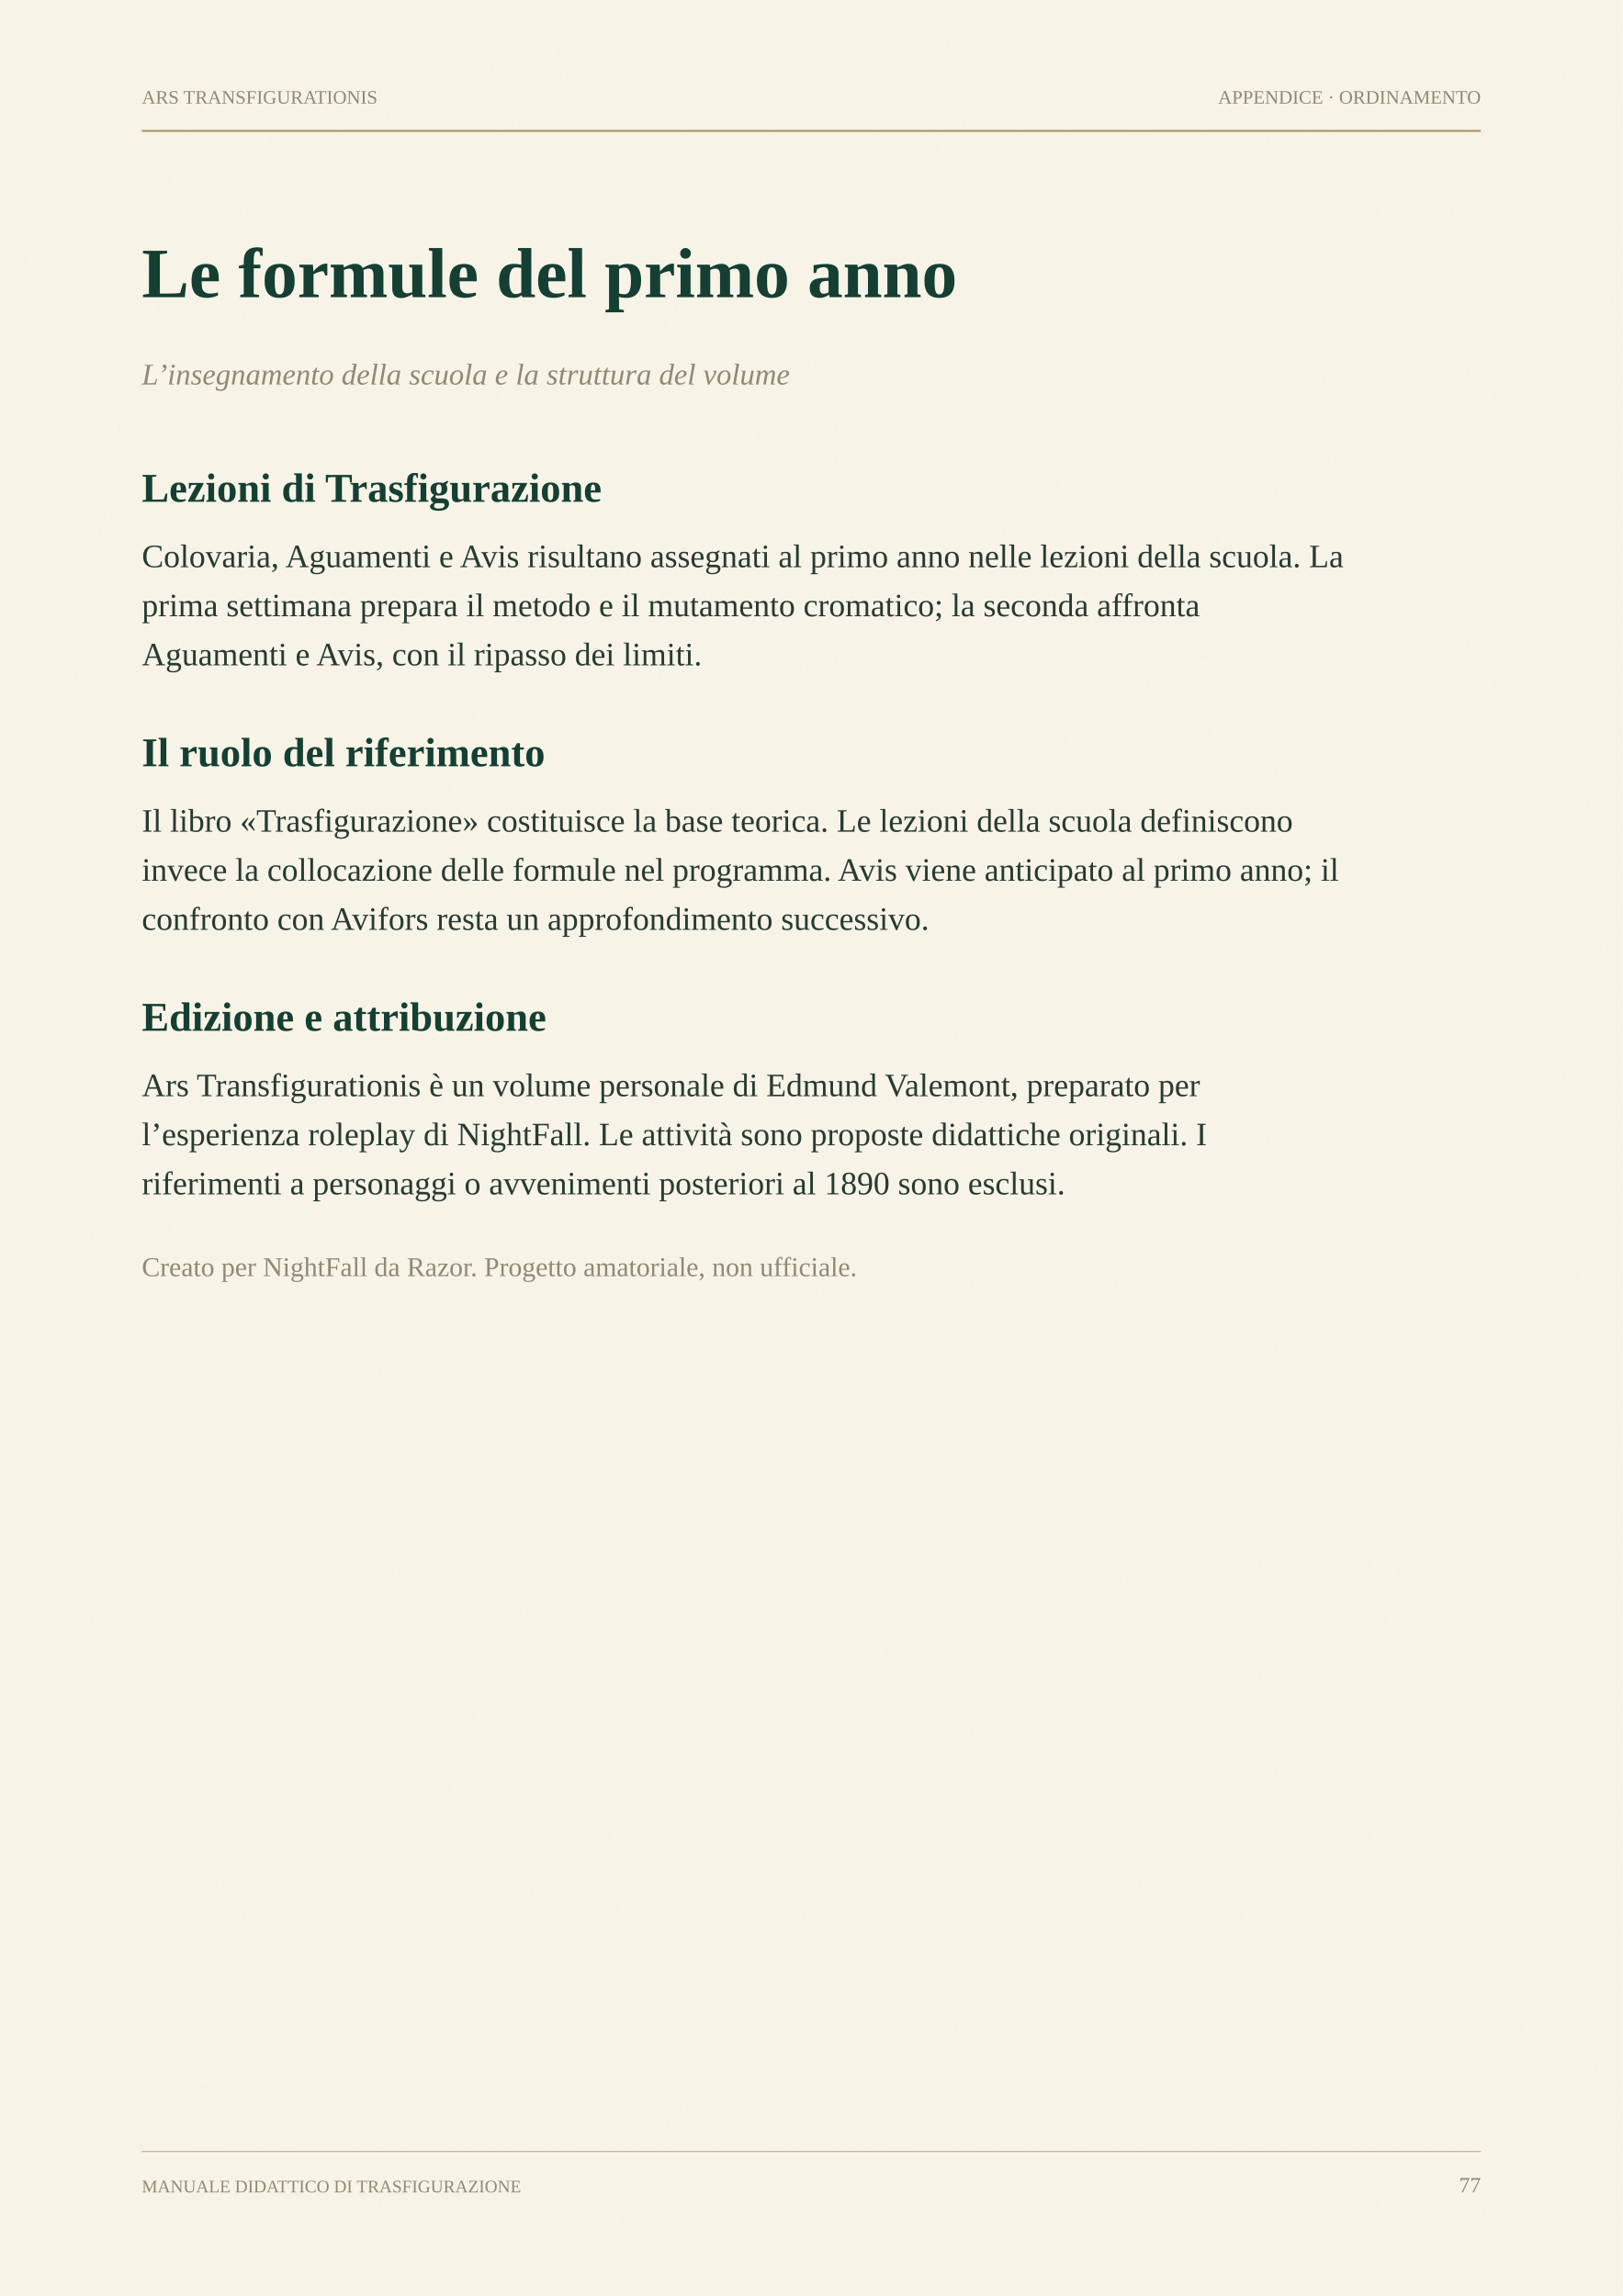
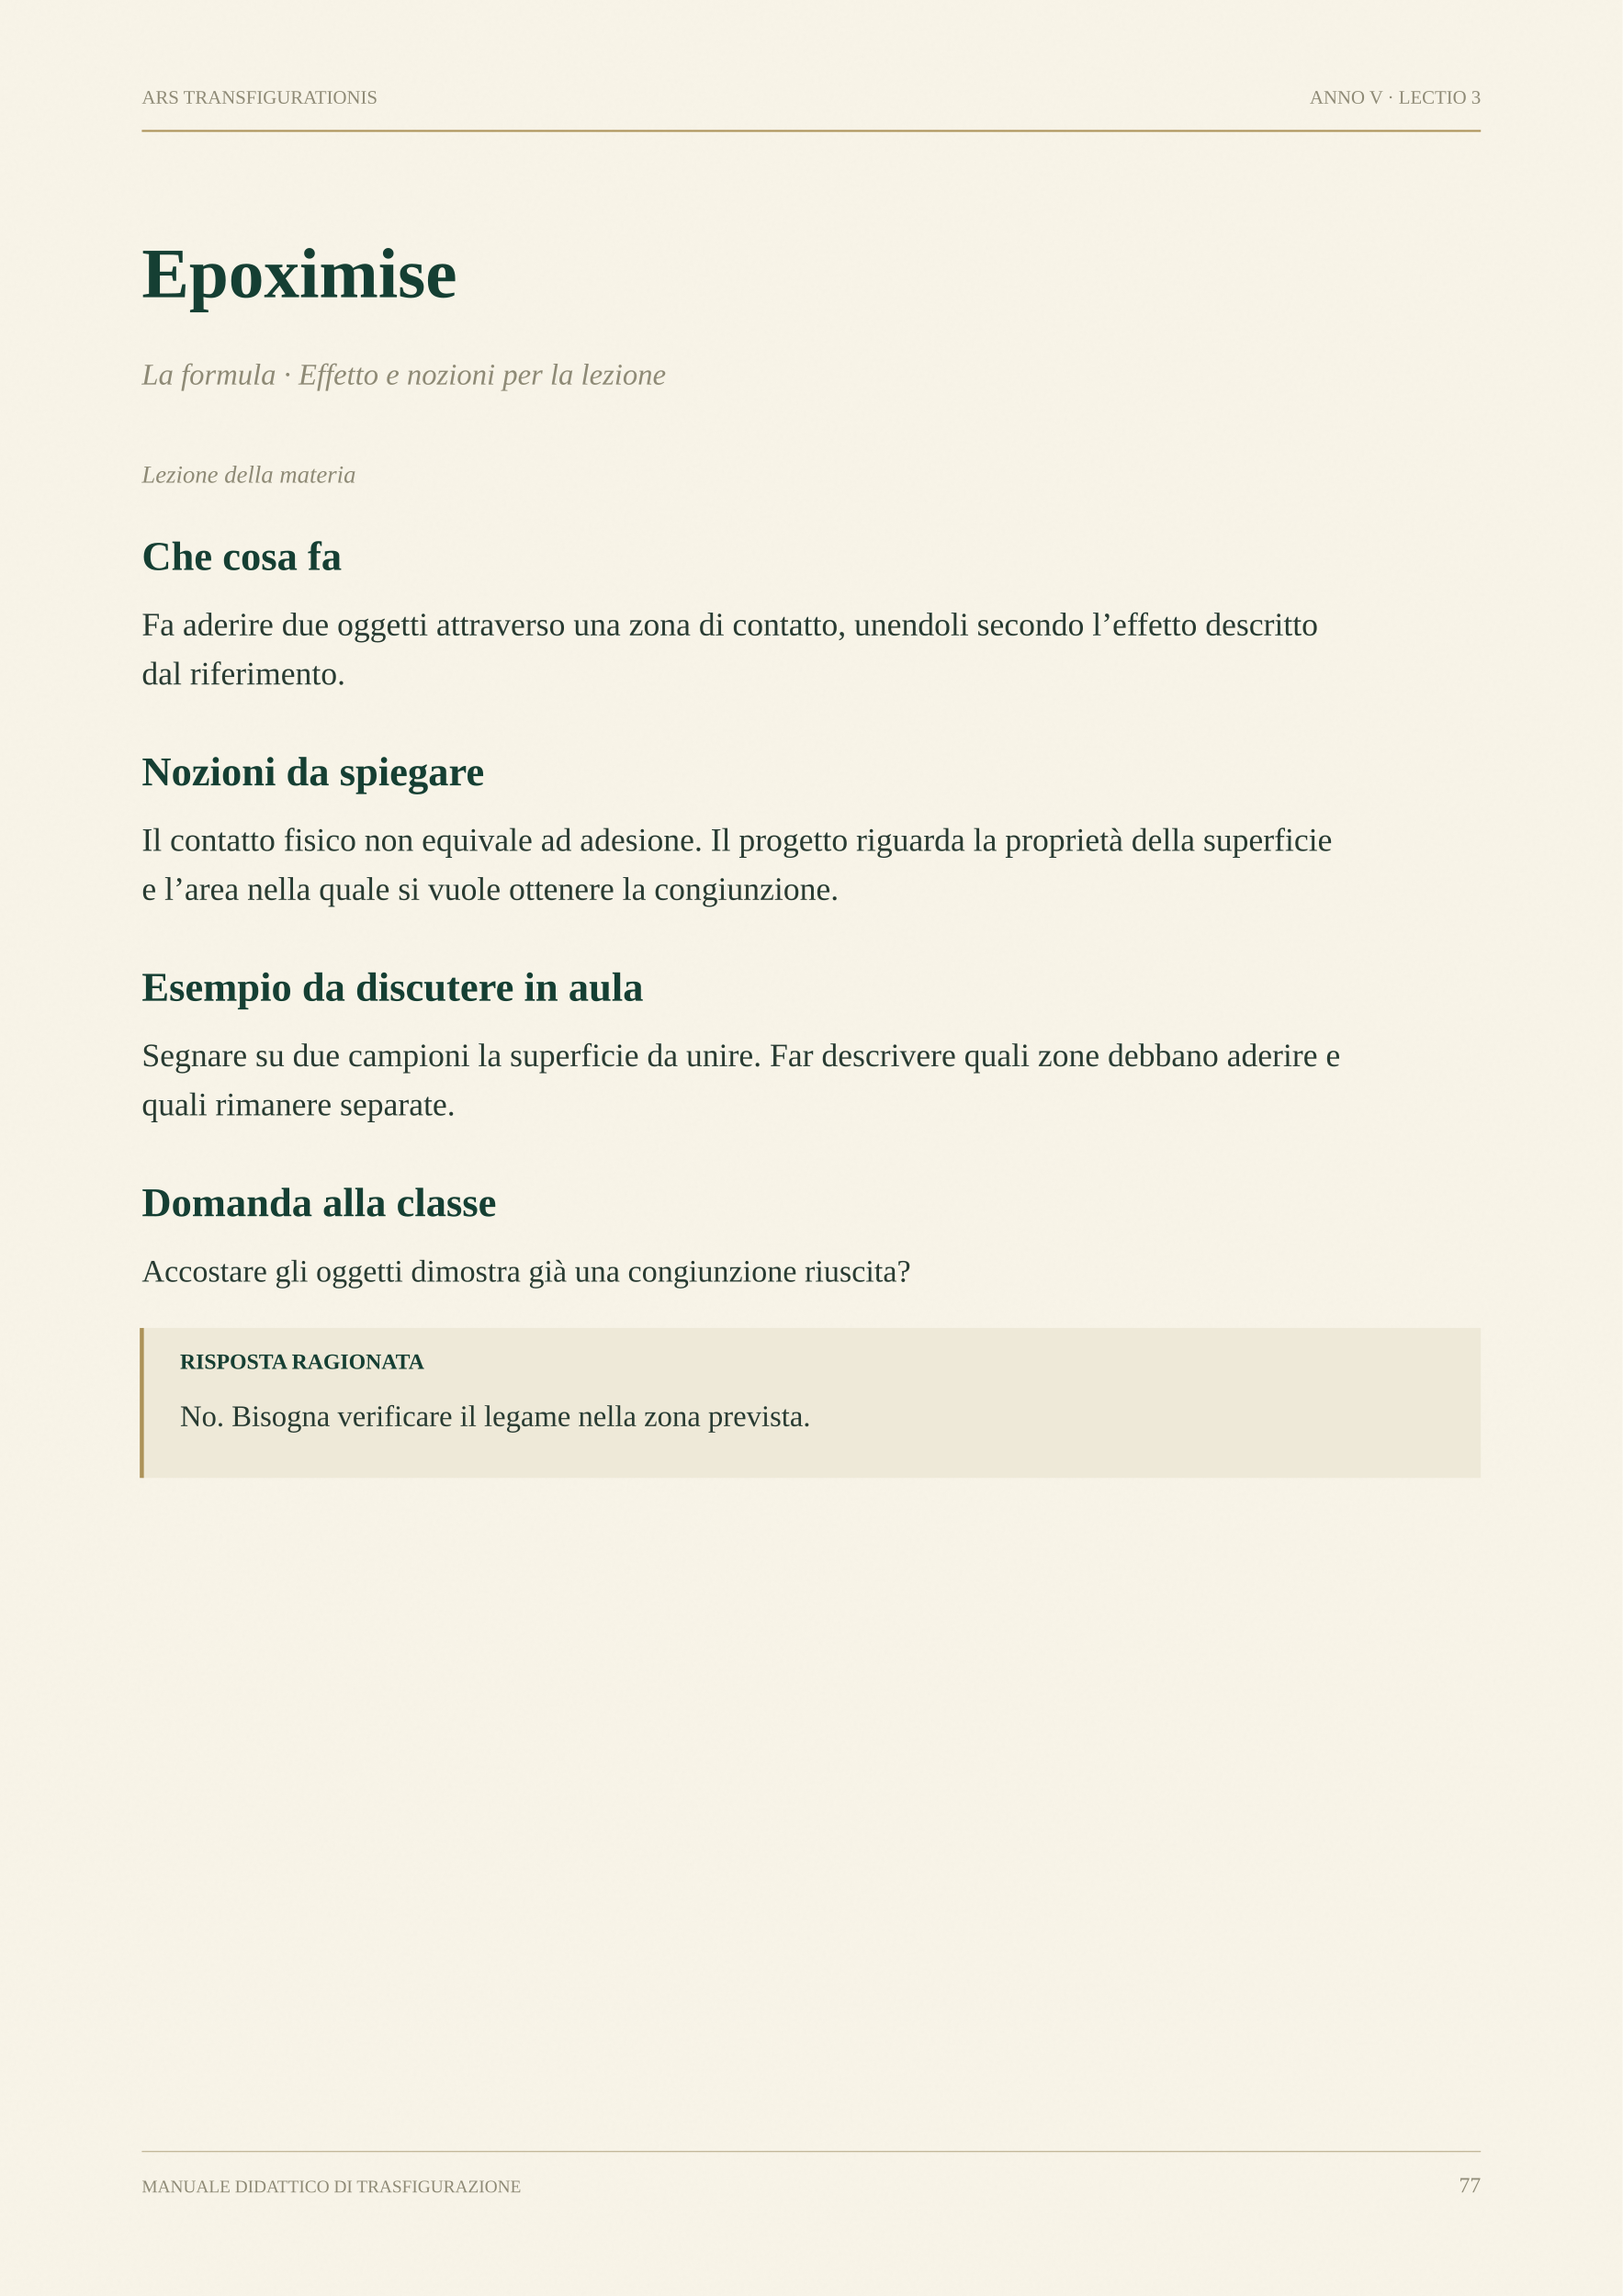
<svg xmlns="http://www.w3.org/2000/svg" width="595" height="842" viewBox="0 0 595 842">
  <defs>
    <filter id="grain">
      <feTurbulence type="fractalNoise" baseFrequency=".7" numOctaves="3" stitchTiles="stitch" />
      <feColorMatrix type="saturate" values="0" />
    </filter>
    <pattern id="paper" width="595" height="842" patternUnits="userSpaceOnUse">
      <rect width="595" height="842" filter="url(#grain)" opacity=".17" />
    </pattern>
    <linearGradient id="leather">
      <stop stop-color="#072a22" />
      <stop offset=".12" stop-color="#19483b" />
      <stop offset=".6" stop-color="#103c30" />
      <stop offset="1" stop-color="#05261e" />
    </linearGradient>
  </defs>
  <rect width="595" height="842" fill="#f8f4e8" />
  <rect width="595" height="842" fill="url(#paper)" opacity=".17" />
  <text x="52" y="38" font-family="Georgia, Times New Roman, serif" font-size="7" fill="#8e8a76">ARS TRANSFIGURATIONIS</text>
-   <text x="543" y="38" font-family="Georgia, Times New Roman, serif" font-size="7" fill="#8e8a76" text-anchor="end">APPENDICE · ORDINAMENTO</text>
+   <text x="543" y="38" font-family="Georgia, Times New Roman, serif" font-size="7" fill="#8e8a76" text-anchor="end">ANNO V · LECTIO 3</text>
  <path d="M52 48H543" stroke="#ac9258" stroke-width=".7" />
-   <text x="52" y="109" font-family="Georgia, Times New Roman, serif" font-size="26" fill="#153f33" font-weight="bold">Le formule del primo anno</text>
-   <text x="52" y="141" font-family="Georgia, Times New Roman, serif" font-size="11" fill="#8e8a76" font-style="italic">L’insegnamento della scuola e la struttura del volume</text>
-   <text x="52" y="184" font-family="Georgia, Times New Roman, serif" font-size="15" fill="#153f33" font-weight="bold">Lezioni di Trasfigurazione</text>
-   <text x="52" y="208" font-family="Georgia, Times New Roman, serif" font-size="12" fill="#283b32">Colovaria, Aguamenti e Avis risultano assegnati al primo anno nelle lezioni della scuola. La</text>
-   <text x="52" y="226" font-family="Georgia, Times New Roman, serif" font-size="12" fill="#283b32">prima settimana prepara il metodo e il mutamento cromatico; la seconda affronta</text>
-   <text x="52" y="244" font-family="Georgia, Times New Roman, serif" font-size="12" fill="#283b32">Aguamenti e Avis, con il ripasso dei limiti.</text>
-   <text x="52" y="281" font-family="Georgia, Times New Roman, serif" font-size="15" fill="#153f33" font-weight="bold">Il ruolo del riferimento</text>
-   <text x="52" y="305" font-family="Georgia, Times New Roman, serif" font-size="12" fill="#283b32">Il libro «Trasfigurazione» costituisce la base teorica. Le lezioni della scuola definiscono</text>
-   <text x="52" y="323" font-family="Georgia, Times New Roman, serif" font-size="12" fill="#283b32">invece la collocazione delle formule nel programma. Avis viene anticipato al primo anno; il</text>
-   <text x="52" y="341" font-family="Georgia, Times New Roman, serif" font-size="12" fill="#283b32">confronto con Avifors resta un approfondimento successivo.</text>
-   <text x="52" y="378" font-family="Georgia, Times New Roman, serif" font-size="15" fill="#153f33" font-weight="bold">Edizione e attribuzione</text>
-   <text x="52" y="402" font-family="Georgia, Times New Roman, serif" font-size="12" fill="#283b32">Ars Transfigurationis è un volume personale di Edmund Valemont, preparato per</text>
-   <text x="52" y="420" font-family="Georgia, Times New Roman, serif" font-size="12" fill="#283b32">l’esperienza roleplay di NightFall. Le attività sono proposte didattiche originali. I</text>
-   <text x="52" y="438" font-family="Georgia, Times New Roman, serif" font-size="12" fill="#283b32">riferimenti a personaggi o avvenimenti posteriori al 1890 sono esclusi.</text>
-   <text x="52" y="468" font-family="Georgia, Times New Roman, serif" font-size="10" fill="#8e8a76">Creato per NightFall da Razor. Progetto amatoriale, non ufficiale.</text>
+   <text x="52" y="109" font-family="Georgia, Times New Roman, serif" font-size="26" fill="#153f33" font-weight="bold">Epoximise</text>
+   <text x="52" y="141" font-family="Georgia, Times New Roman, serif" font-size="11" fill="#8e8a76" font-style="italic">La formula · Effetto e nozioni per la lezione</text>
+   <text x="52" y="177" font-family="Georgia, Times New Roman, serif" font-size="9" fill="#8e8a76" font-style="italic">Lezione della materia</text>
+   <text x="52" y="209" font-family="Georgia, Times New Roman, serif" font-size="15" fill="#153f33" font-weight="bold">Che cosa fa</text>
+   <text x="52" y="233" font-family="Georgia, Times New Roman, serif" font-size="12" fill="#283b32">Fa aderire due oggetti attraverso una zona di contatto, unendoli secondo l’effetto descritto</text>
+   <text x="52" y="251" font-family="Georgia, Times New Roman, serif" font-size="12" fill="#283b32">dal riferimento.</text>
+   <text x="52" y="288" font-family="Georgia, Times New Roman, serif" font-size="15" fill="#153f33" font-weight="bold">Nozioni da spiegare</text>
+   <text x="52" y="312" font-family="Georgia, Times New Roman, serif" font-size="12" fill="#283b32">Il contatto fisico non equivale ad adesione. Il progetto riguarda la proprietà della superficie</text>
+   <text x="52" y="330" font-family="Georgia, Times New Roman, serif" font-size="12" fill="#283b32">e l’area nella quale si vuole ottenere la congiunzione.</text>
+   <text x="52" y="367" font-family="Georgia, Times New Roman, serif" font-size="15" fill="#153f33" font-weight="bold">Esempio da discutere in aula</text>
+   <text x="52" y="391" font-family="Georgia, Times New Roman, serif" font-size="12" fill="#283b32">Segnare su due campioni la superficie da unire. Far descrivere quali zone debbano aderire e</text>
+   <text x="52" y="409" font-family="Georgia, Times New Roman, serif" font-size="12" fill="#283b32">quali rimanere separate.</text>
+   <text x="52" y="446" font-family="Georgia, Times New Roman, serif" font-size="15" fill="#153f33" font-weight="bold">Domanda alla classe</text>
+   <text x="52" y="470" font-family="Georgia, Times New Roman, serif" font-size="11.5" fill="#283b32">Accostare gli oggetti dimostra già una congiunzione riuscita?</text>
+   <rect x="52" y="487" width="491" height="55" fill="#eee9d8" />
+   <path d="M52 487v55" stroke="#ac9258" stroke-width="1.5" />
+   <text x="66" y="502" font-family="Georgia, Times New Roman, serif" font-size="8" fill="#153f33" font-weight="bold">RISPOSTA RAGIONATA</text>
+   <text x="66" y="523" font-family="Georgia, Times New Roman, serif" font-size="11" fill="#283b32">No. Bisogna verificare il legame nella zona prevista.</text>
  <path d="M52 789H543" stroke="#c3b89b" stroke-width=".45" />
  <text x="52" y="804" font-family="Georgia, Times New Roman, serif" font-size="6.5" fill="#8e8a76">MANUALE DIDATTICO DI TRASFIGURAZIONE</text>
  <text x="543" y="804" font-family="Georgia, Times New Roman, serif" font-size="8" fill="#8e8a76" text-anchor="end">77</text>
</svg>
